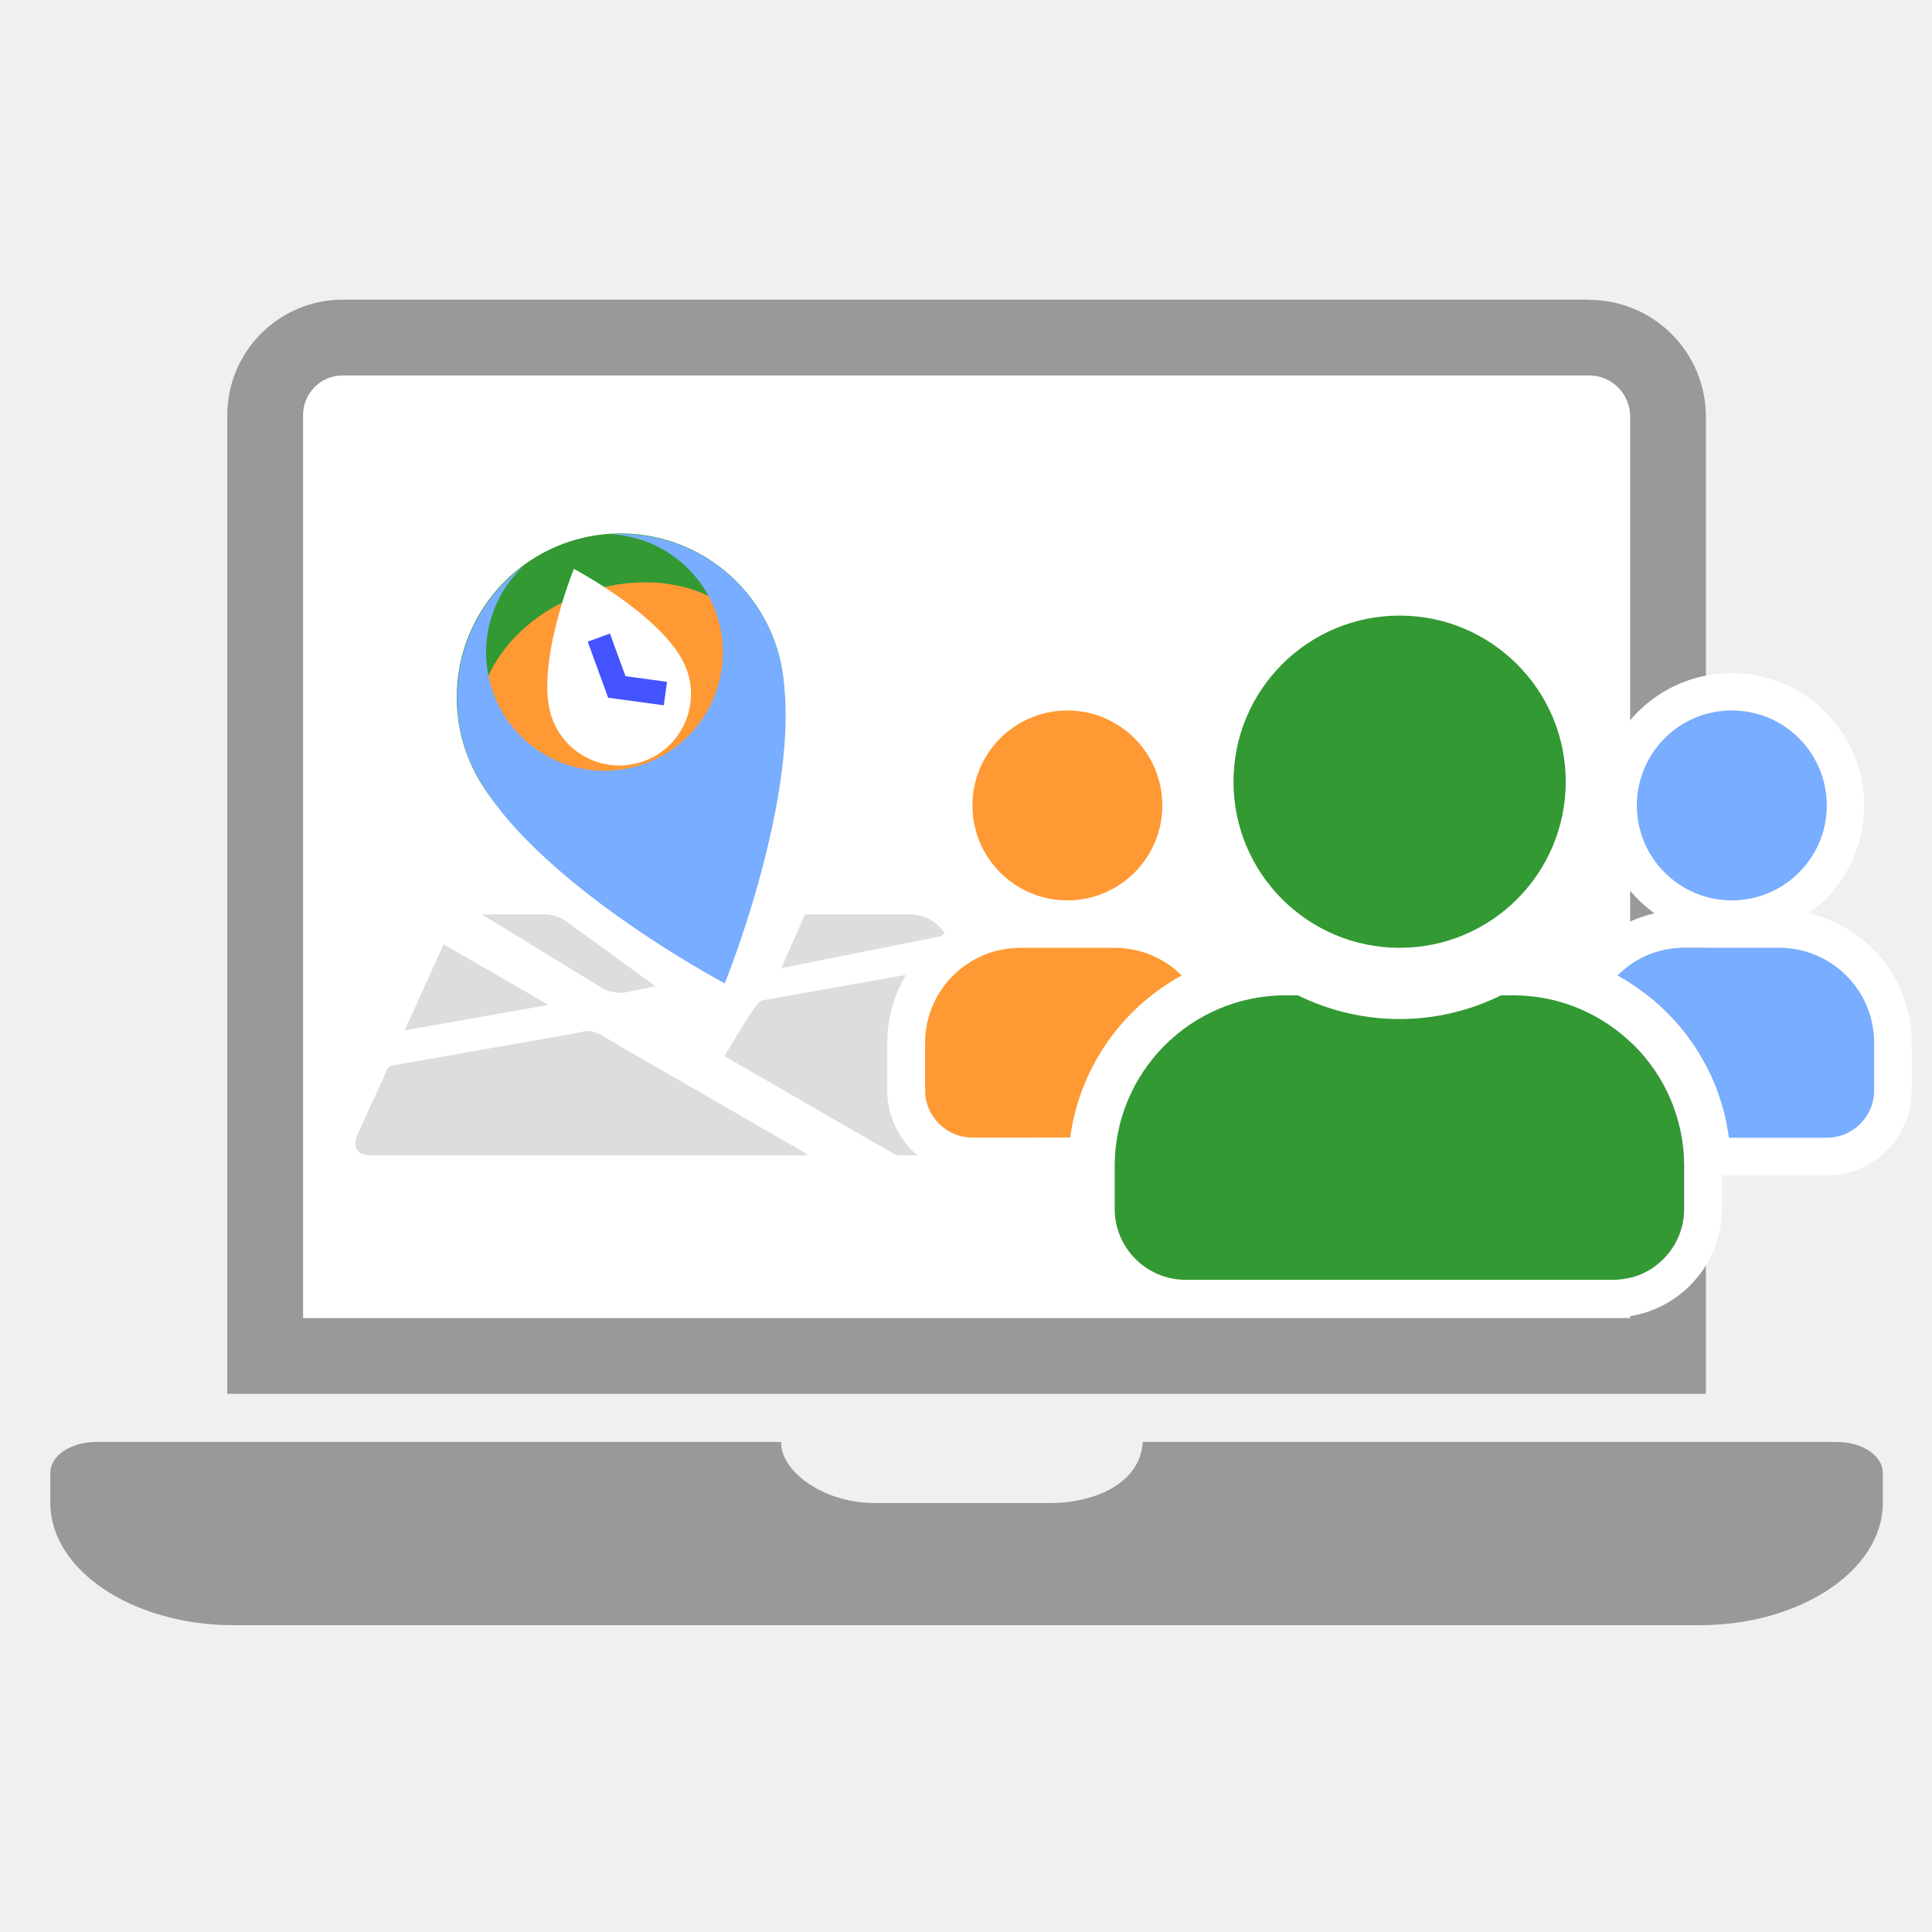
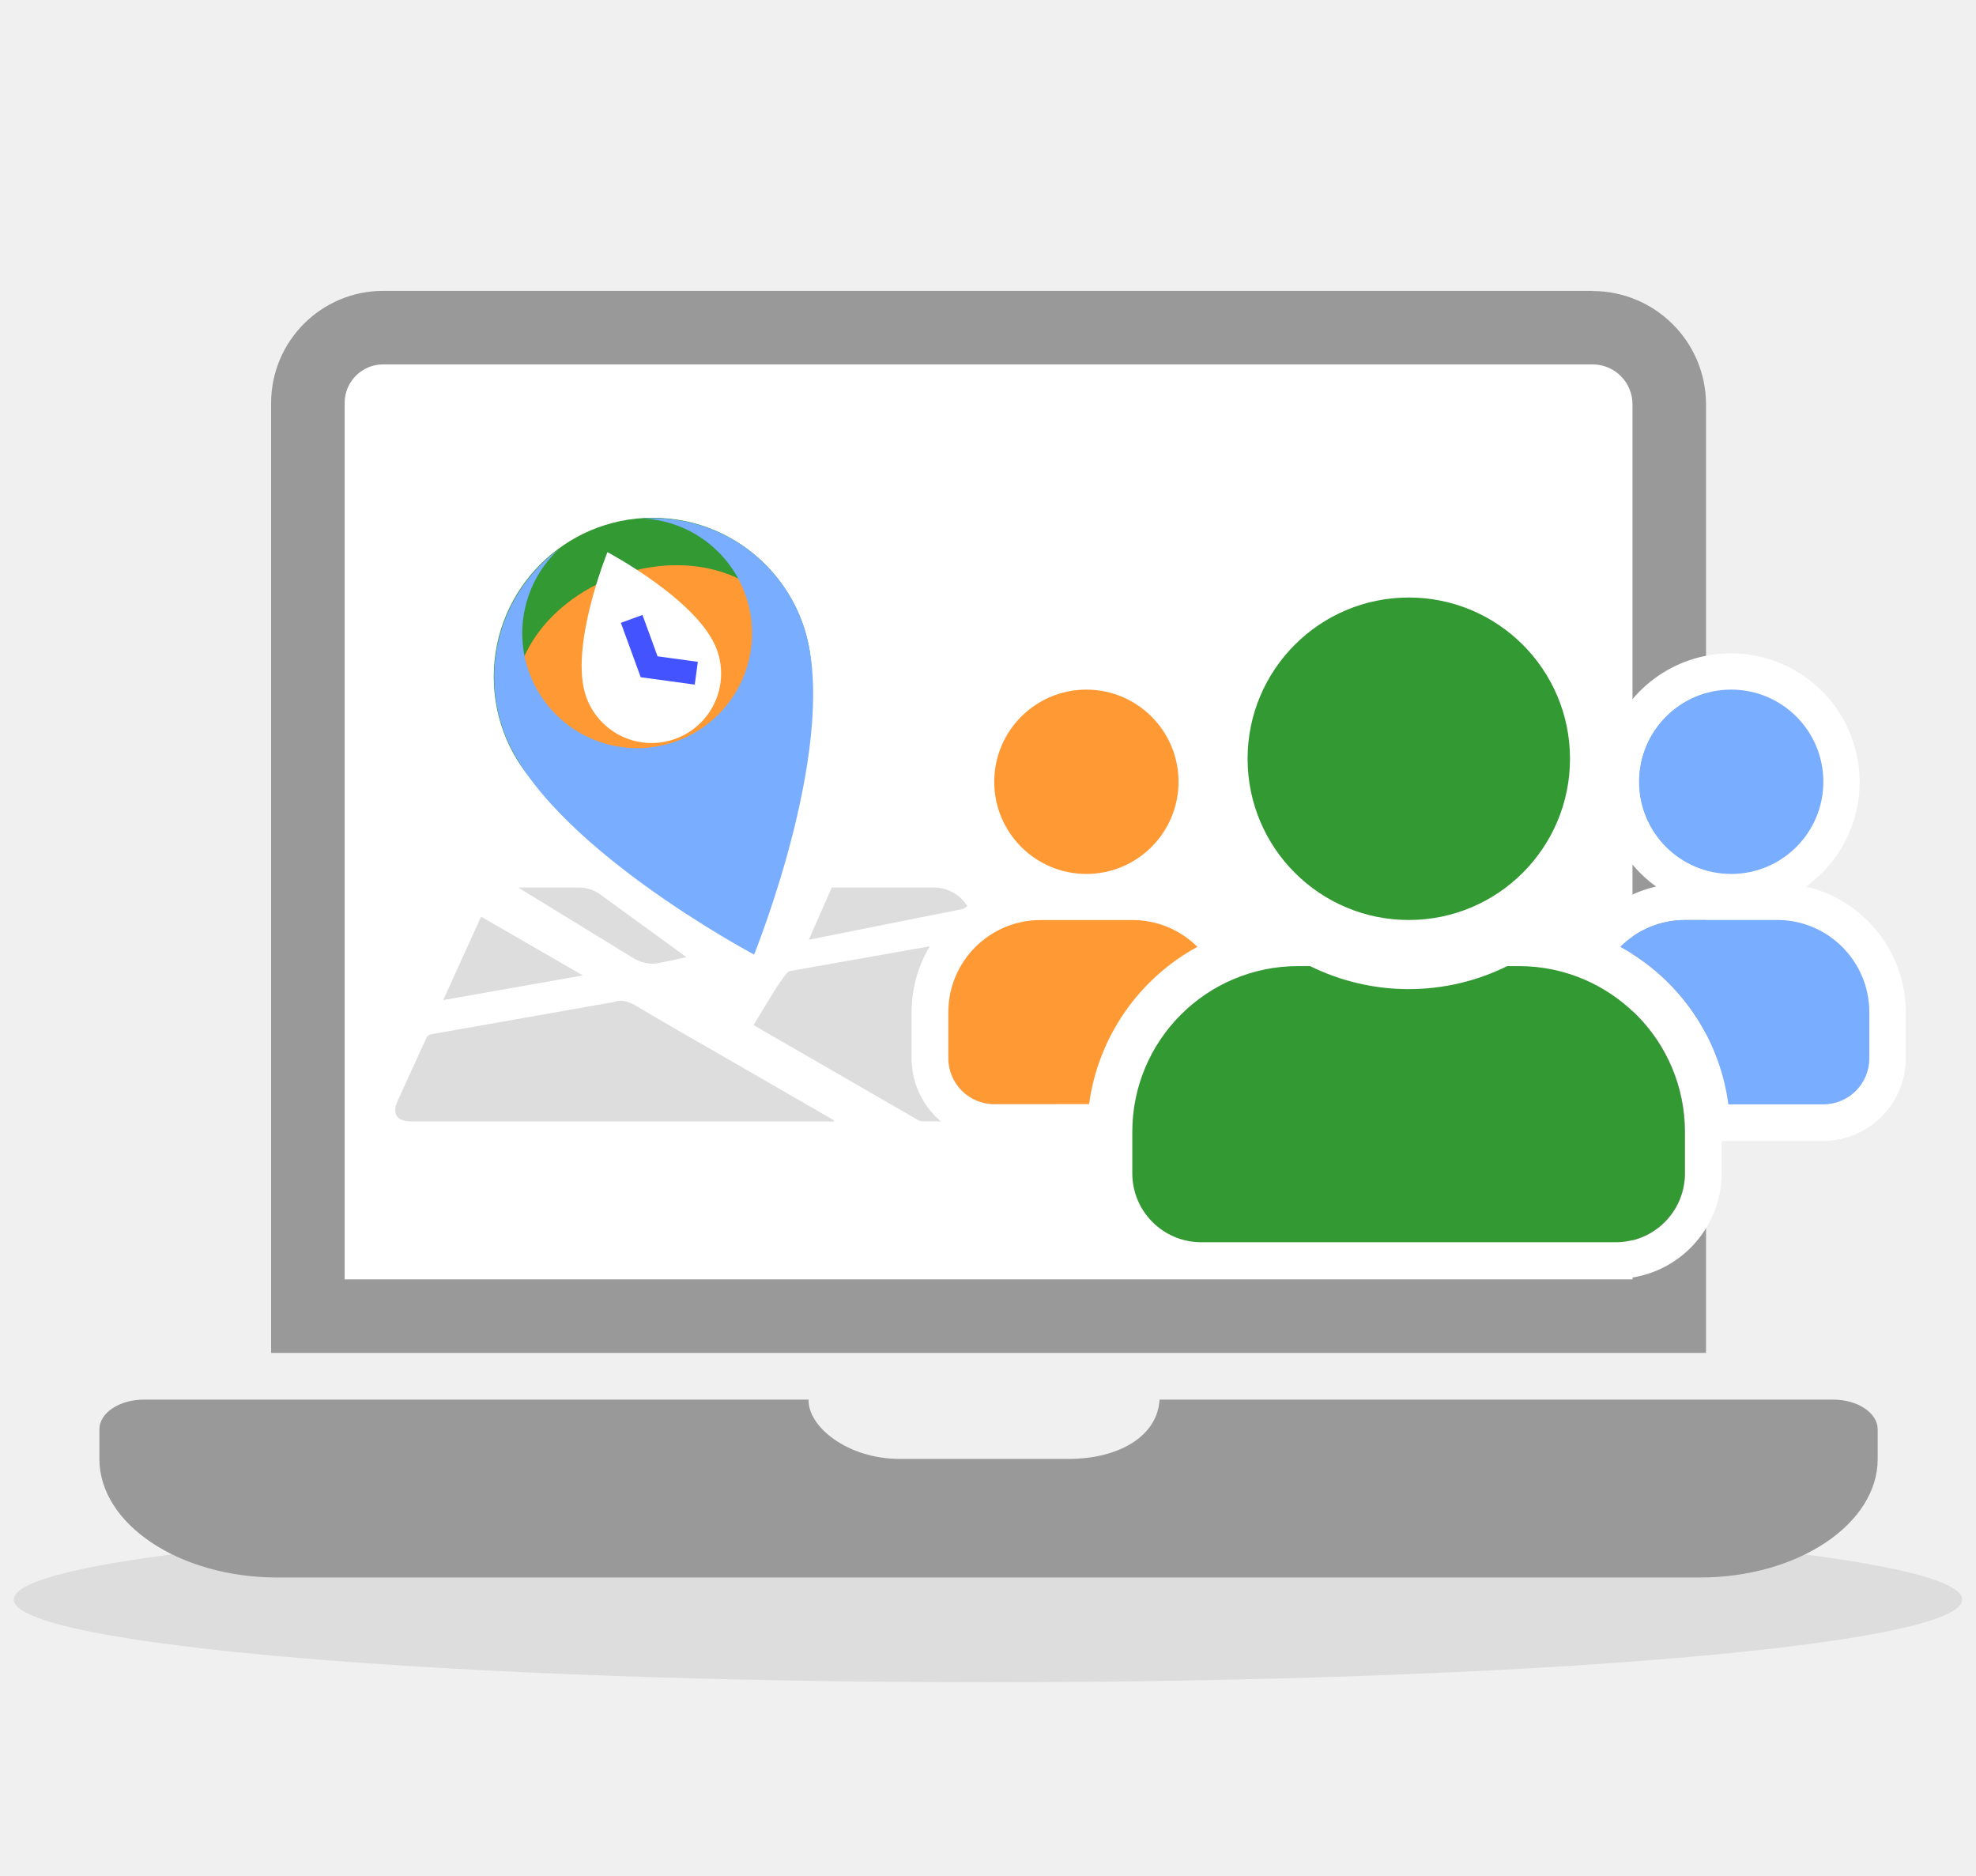
- <svg xmlns="http://www.w3.org/2000/svg" viewBox="0 0 408 408">
+ <svg xmlns="http://www.w3.org/2000/svg" viewBox="0 0 430 408">
  <defs>
-     <style>.cls-1{fill:#999;}.cls-2{fill:#fff;}.cls-3{fill:#ddd;}.cls-4{fill:#393;}.cls-5{fill:#f93;}.cls-6{fill:none;stroke:#4353ff;stroke-miterlimit:10;stroke-width:5px;}.cls-7{fill:#78adff;}</style>
+     <style>.cls-1{fill:#ddd;}.cls-2{fill:#999;}.cls-3{fill:#fff;}.cls-4{fill:#393;}.cls-5{fill:#f93;}.cls-6{fill:none;stroke:#4353ff;stroke-miterlimit:10;stroke-width:5px;}.cls-7{fill:#78adff;}</style>
  </defs>
  <g id="monitor">
-     <path class="cls-1" d="M387.94,304.51H241.33c-.44,8-8.89,12.9-19.79,12.9H184.77c-11.3,0-20-7-19.81-12.9H20.31c-5.33,0-9.68,2.9-9.68,6.45v6.45c0,14.19,17.42,25.8,38.7,25.8H358.92c21.28,0,38.69-11.61,38.69-25.8V311C397.61,307.41,393.26,304.51,387.94,304.51Z" />
-     <path class="cls-2" d="M56,286.35V87.66A16.4,16.4,0,0,1,72.37,71.28H335.58A16.69,16.69,0,0,1,352.25,88V286.35Z" />
-     <path class="cls-1" d="M335.58,79.28A8.68,8.68,0,0,1,344.25,88V278.35H64V87.66a8.38,8.38,0,0,1,8.38-8.38H335.58m0-16H72.37A24.41,24.41,0,0,0,48,87.66V294.35H360.25V88a24.7,24.7,0,0,0-24.67-24.68Z" />
+     <ellipse class="cls-1" cx="215" cy="348" rx="212" ry="18" />
+     <path class="cls-2" d="M398.94,304.51H252.33c-.44,8-8.89,12.9-19.79,12.9H195.77c-11.3,0-20-7-19.81-12.9H31.31c-5.33,0-9.68,2.9-9.68,6.45v6.45c0,14.19,17.42,25.8,38.7,25.8H369.92c21.28,0,38.69-11.61,38.69-25.8V311C408.61,307.41,404.26,304.51,398.94,304.51Z" />
+     <path class="cls-3" d="M67,286.35V87.66A16.4,16.4,0,0,1,83.37,71.28H346.58A16.69,16.69,0,0,1,363.25,88V286.35Z" />
+     <path class="cls-2" d="M346.58,79.28A8.68,8.68,0,0,1,355.25,88V278.35H75V87.66a8.38,8.38,0,0,1,8.38-8.38H346.58m0-16H83.37A24.41,24.41,0,0,0,59,87.66V294.35H371.25V88a24.7,24.7,0,0,0-24.67-24.68Z" />
  </g>
  <g id="Layer_4_copy" data-name="Layer 4 copy">
-     <path class="cls-3" d="M153,223c1.6-2.63,3.13-5.22,4.73-7.77.73-1.17,1.55-2.29,2.38-3.39a1.78,1.78,0,0,1,1-.61q13.32-2.38,26.67-4.72c4.65-.81,9.29-1.62,13.93-2.47.62-.11.9,0,1.17.59q7.78,17.21,15.62,34.41a10.4,10.4,0,0,1,.6,1.61,2.47,2.47,0,0,1-2,3.19,6.18,6.18,0,0,1-1.28.13H190a2.55,2.55,0,0,1-1.22-.28q-17.65-10.17-35.28-20.36A5.44,5.44,0,0,1,153,223Z" />
-     <path class="cls-3" d="M170.44,244H78.66c-3.41,0-4.47-1.67-3-4.79,2-4.37,4-8.74,6-13.12A1.6,1.6,0,0,1,82.93,225q19.45-3.41,38.91-6.86a2.73,2.73,0,0,0,.51-.07c2-.79,3.7-.06,5.46,1,5.7,3.41,11.49,6.69,17.24,10l24.67,14.23c.27.15.53.31.79.47Z" />
-     <path class="cls-3" d="M115.83,212.22l-30.38,5.37,8.24-18.16Z" />
-     <path class="cls-3" d="M170,193.1l-5,11.36,34.73-6.94-.06-.09a8.57,8.57,0,0,0-7.45-4.33Z" />
-     <path class="cls-3" d="M101.77,193.1H115a7.89,7.89,0,0,1,4.62,1.5l18.77,13.65-5.78,1.24a7.84,7.84,0,0,1-5.73-1Z" />
+     <path class="cls-1" d="M164,223c1.6-2.63,3.13-5.22,4.73-7.77.73-1.17,1.55-2.29,2.38-3.39a1.78,1.78,0,0,1,1-.61q13.32-2.38,26.67-4.72c4.65-.81,9.29-1.62,13.93-2.47.62-.11.9,0,1.17.59q7.78,17.21,15.62,34.41a10.4,10.4,0,0,1,.6,1.61,2.47,2.47,0,0,1-2,3.19,6.18,6.18,0,0,1-1.28.13H201a2.55,2.55,0,0,1-1.22-.28q-17.65-10.17-35.28-20.36A5.44,5.44,0,0,1,164,223Z" />
+     <path class="cls-1" d="M181.44,244H89.66c-3.41,0-4.47-1.67-3-4.79,2-4.37,4-8.74,6-13.12A1.6,1.6,0,0,1,93.93,225q19.45-3.41,38.91-6.86a2.73,2.73,0,0,0,.51-.07c2-.79,3.7-.06,5.46,1,5.7,3.41,11.49,6.69,17.24,10l24.67,14.23c.27.15.53.31.79.47Z" />
+     <path class="cls-1" d="M126.83,212.22l-30.38,5.37,8.24-18.16Z" />
+     <path class="cls-1" d="M181,193.1l-5,11.36,34.73-6.94-.06-.09a8.57,8.57,0,0,0-7.45-4.33Z" />
+     <path class="cls-1" d="M112.77,193.1H126a7.89,7.89,0,0,1,4.62,1.5l18.77,13.65-5.78,1.24a7.84,7.84,0,0,1-5.73-1Z" />
  </g>
  <g id="Layer_5" data-name="Layer 5">
-     <circle class="cls-4" cx="131.05" cy="147.25" r="34.6" />
-     <ellipse class="cls-5" cx="131.29" cy="147.86" rx="30.97" ry="23.96" transform="translate(-42.65 53.82) rotate(-20)" />
-     <path class="cls-2" d="M136,160.73a15.11,15.11,0,0,0,9-19.38c-3.88-10.66-23.81-21.22-23.81-21.22s-8.48,20.91-4.6,31.56A15.1,15.1,0,0,0,136,160.73Z" />
-     <polyline class="cls-6" points="140.52 146.47 130.26 145.07 126.46 134.65" />
-     <path class="cls-7" d="M129,112.81a25,25,0,1,1-18.42,6.7A34.57,34.57,0,0,0,98.6,159.15c8.87,24.38,54.46,48.53,54.46,48.53s19.4-47.81,10.53-72.18A34.54,34.54,0,0,0,129,112.81Z" />
+     <circle class="cls-4" cx="142.05" cy="147.25" r="34.6" />
+     <ellipse class="cls-5" cx="142.29" cy="147.86" rx="30.97" ry="23.96" transform="translate(-41.99 57.58) rotate(-20)" />
+     <path class="cls-3" d="M147,160.73a15.11,15.11,0,0,0,9-19.38c-3.88-10.66-23.81-21.22-23.81-21.22s-8.48,20.91-4.6,31.56A15.1,15.1,0,0,0,147,160.73Z" />
+     <polyline class="cls-6" points="151.52 146.47 141.26 145.07 137.46 134.65" />
+     <path class="cls-7" d="M140,112.81a25,25,0,1,1-18.42,6.7,34.57,34.57,0,0,0-11.94,39.64c8.87,24.38,54.46,48.53,54.46,48.53s19.4-47.81,10.53-72.18A34.54,34.54,0,0,0,140,112.81Z" />
  </g>
  <g id="Layer_2_copy" data-name="Layer 2 copy">
-     <path class="cls-2" d="M295.57,130a35.08,35.08,0,1,1-35.08,35.08A35.06,35.06,0,0,1,295.57,130m70.16,20.05a20,20,0,1,1-20,20,20.06,20.06,0,0,1,20-20m-140.32,0a20,20,0,1,1-20,20,20.06,20.06,0,0,1,20-20m150.35,50.11a20.06,20.06,0,0,1,20,20.05v10a10,10,0,0,1-10,10H365.11A45.8,45.8,0,0,0,341.58,206a20,20,0,0,1,14.13-5.83h20.05m-140.33,0A20,20,0,0,1,249.56,206,46,46,0,0,0,226,240.26H205.36a10,10,0,0,1-10-10v-10a20.06,20.06,0,0,1,20-20.05h20.05m84.2,10a36.09,36.09,0,0,1,36.08,36.08v9a15,15,0,0,1-15,15H250.47a15,15,0,0,1-15-15v-9a36.09,36.09,0,0,1,36.09-36.08h2.6a48.44,48.44,0,0,0,42.91,0h2.6M295.57,122a43.13,43.13,0,0,0-43,41,28,28,0,1,0-43.47,29.9,28.09,28.09,0,0,0-21.73,27.33v10a18,18,0,0,0,18,18h22.07v7a23.07,23.07,0,0,0,23,23h90.21a23.06,23.06,0,0,0,23-23v-7h22.07a18,18,0,0,0,18-18v-10a28.08,28.08,0,0,0-21.73-27.33A28,28,0,1,0,338.6,163a43.13,43.13,0,0,0-43-41Zm21.88,80.19a43.25,43.25,0,0,0,20.42-28.9,28.11,28.11,0,0,0,11.52,19.59A27.82,27.82,0,0,0,336,200.31L332.21,204a43.94,43.94,0,0,0-12.58-1.83Zm-75.7-9.31a28,28,0,0,0,11.52-19.59,43.23,43.23,0,0,0,20.43,28.9h-2.18A44,44,0,0,0,258.93,204l-3.74-3.71a27.82,27.82,0,0,0-13.44-7.43Z" />
+     <path class="cls-3" d="M306.57,130a35.08,35.08,0,1,1-35.08,35.08A35.06,35.06,0,0,1,306.57,130m70.16,20.05a20,20,0,1,1-20,20,20.06,20.06,0,0,1,20-20m-140.32,0a20,20,0,1,1-20,20,20.06,20.06,0,0,1,20-20m150.35,50.11a20.06,20.06,0,0,1,20,20.05v10a10,10,0,0,1-10,10H376.11A45.8,45.8,0,0,0,352.58,206a20,20,0,0,1,14.13-5.83h20.05m-140.33,0A20,20,0,0,1,260.56,206,46,46,0,0,0,237,240.26H216.36a10,10,0,0,1-10-10v-10a20.06,20.06,0,0,1,20-20.05h20.05m84.2,10a36.09,36.09,0,0,1,36.08,36.08v9a15,15,0,0,1-15,15H261.47a15,15,0,0,1-15-15v-9a36.09,36.09,0,0,1,36.09-36.08h2.6a48.44,48.44,0,0,0,42.91,0h2.6M306.57,122a43.13,43.13,0,0,0-43,41,28,28,0,1,0-43.47,29.9,28.09,28.09,0,0,0-21.73,27.33v10a18,18,0,0,0,18,18h22.07v7a23.07,23.07,0,0,0,23,23h90.21a23.06,23.06,0,0,0,23-23v-7h22.07a18,18,0,0,0,18-18v-10a28.08,28.08,0,0,0-21.73-27.33A28,28,0,1,0,349.6,163a43.13,43.13,0,0,0-43-41Zm21.88,80.19a43.25,43.25,0,0,0,20.42-28.9,28.11,28.11,0,0,0,11.52,19.59A27.82,27.82,0,0,0,347,200.31L343.21,204a43.94,43.94,0,0,0-12.58-1.83Zm-75.7-9.31a28,28,0,0,0,11.52-19.59,43.23,43.23,0,0,0,20.43,28.9h-2.18A44,44,0,0,0,269.93,204l-3.74-3.71a27.82,27.82,0,0,0-13.44-7.43Z" />
  </g>
  <g id="Layer_2" data-name="Layer 2">
-     <circle class="cls-5" cx="225.41" cy="170.09" r="20.05" />
-     <circle class="cls-7" cx="365.73" cy="170.09" r="20.05" />
-     <path class="cls-7" d="M375.76,200.16H355.71A20,20,0,0,0,341.58,206a45.8,45.8,0,0,1,23.53,34.27h20.67a10,10,0,0,0,10-10v-10A20.06,20.06,0,0,0,375.76,200.16Z" />
-     <circle class="cls-4" cx="295.57" cy="165.08" r="35.08" />
-     <path class="cls-4" d="M319.63,210.19H317a48.44,48.44,0,0,1-42.91,0h-2.6a36.09,36.09,0,0,0-36.09,36.08v9a15,15,0,0,0,15,15h90.21a15,15,0,0,0,15-15v-9A36.09,36.09,0,0,0,319.63,210.19Z" />
-     <path class="cls-5" d="M249.56,206a20,20,0,0,0-14.13-5.83H215.38a20.06,20.06,0,0,0-20,20.05v10a10,10,0,0,0,10,10H226A46,46,0,0,1,249.56,206Z" />
+     <circle class="cls-5" cx="236.41" cy="170.09" r="20.05" />
+     <circle class="cls-7" cx="376.73" cy="170.09" r="20.05" />
+     <path class="cls-7" d="M386.76,200.16H366.71A20,20,0,0,0,352.58,206a45.8,45.8,0,0,1,23.53,34.27h20.67a10,10,0,0,0,10-10v-10A20.06,20.06,0,0,0,386.76,200.16Z" />
+     <circle class="cls-4" cx="306.57" cy="165.08" r="35.08" />
+     <path class="cls-4" d="M330.63,210.19H328a48.44,48.44,0,0,1-42.91,0h-2.6a36.09,36.09,0,0,0-36.09,36.08v9a15,15,0,0,0,15,15h90.21a15,15,0,0,0,15-15v-9A36.09,36.09,0,0,0,330.63,210.19Z" />
+     <path class="cls-5" d="M260.56,206a20,20,0,0,0-14.13-5.83H226.38a20.06,20.06,0,0,0-20,20.05v10a10,10,0,0,0,10,10H237A46,46,0,0,1,260.56,206Z" />
  </g>
</svg>
